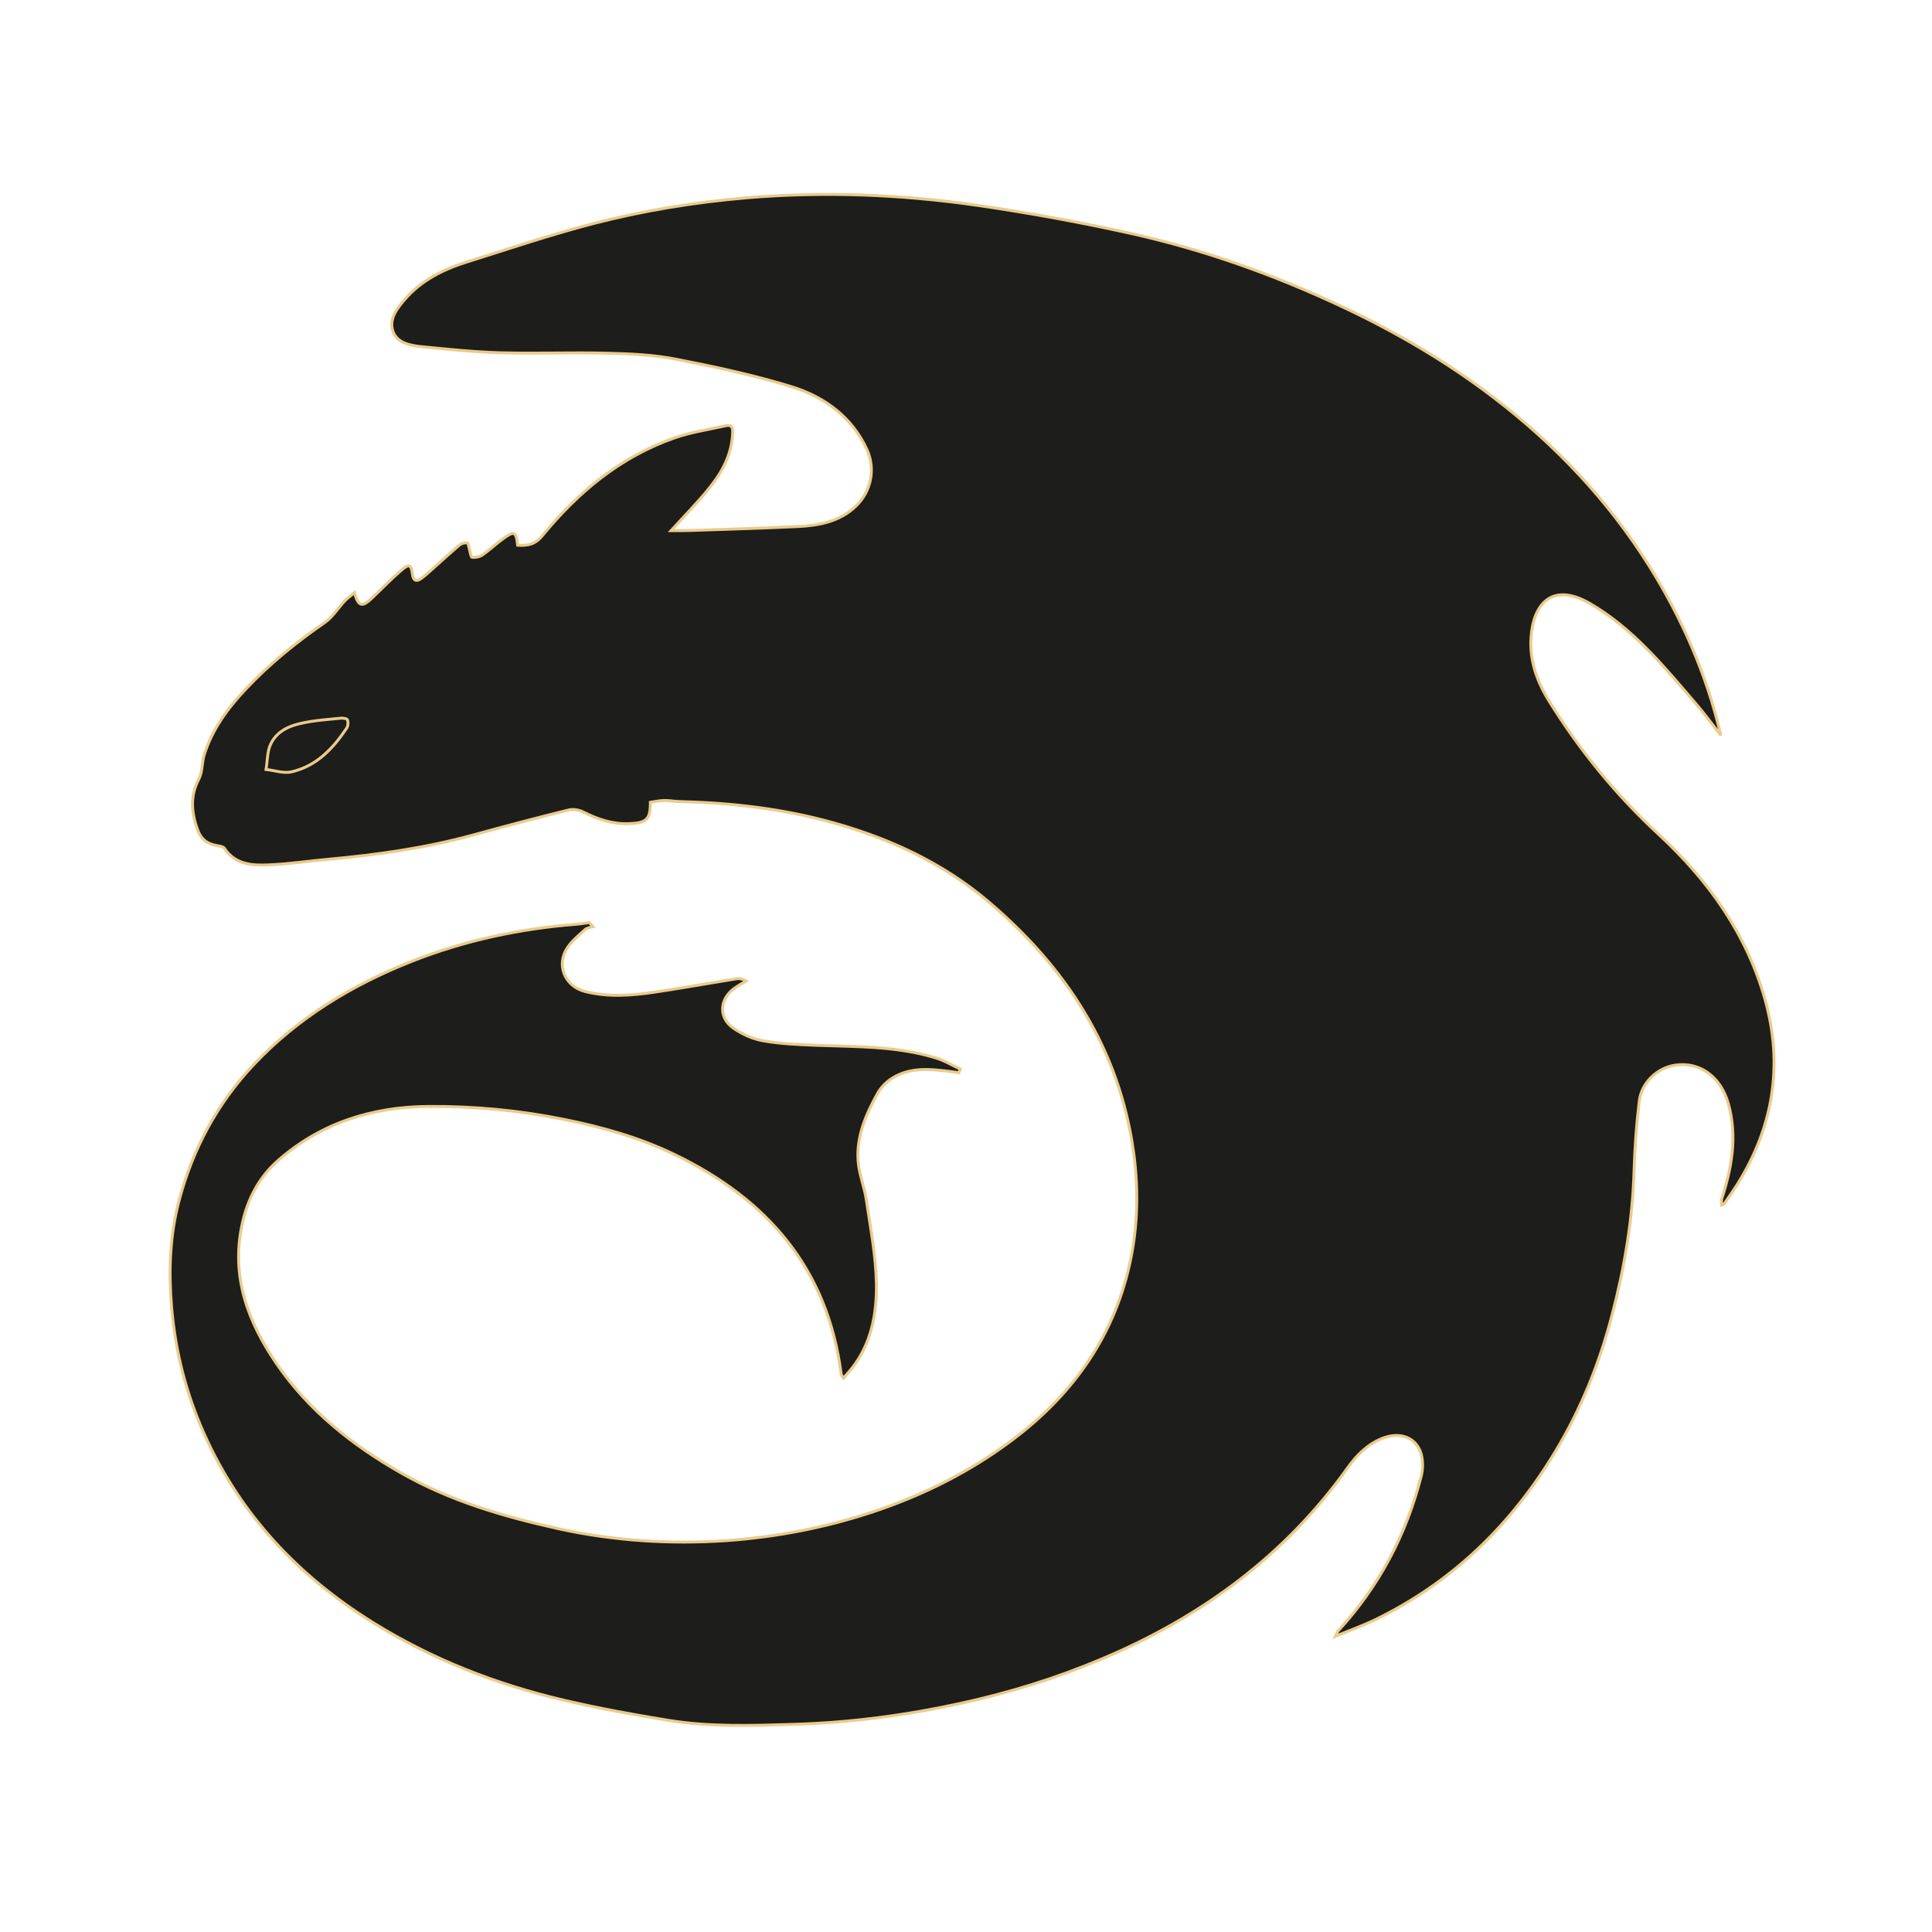
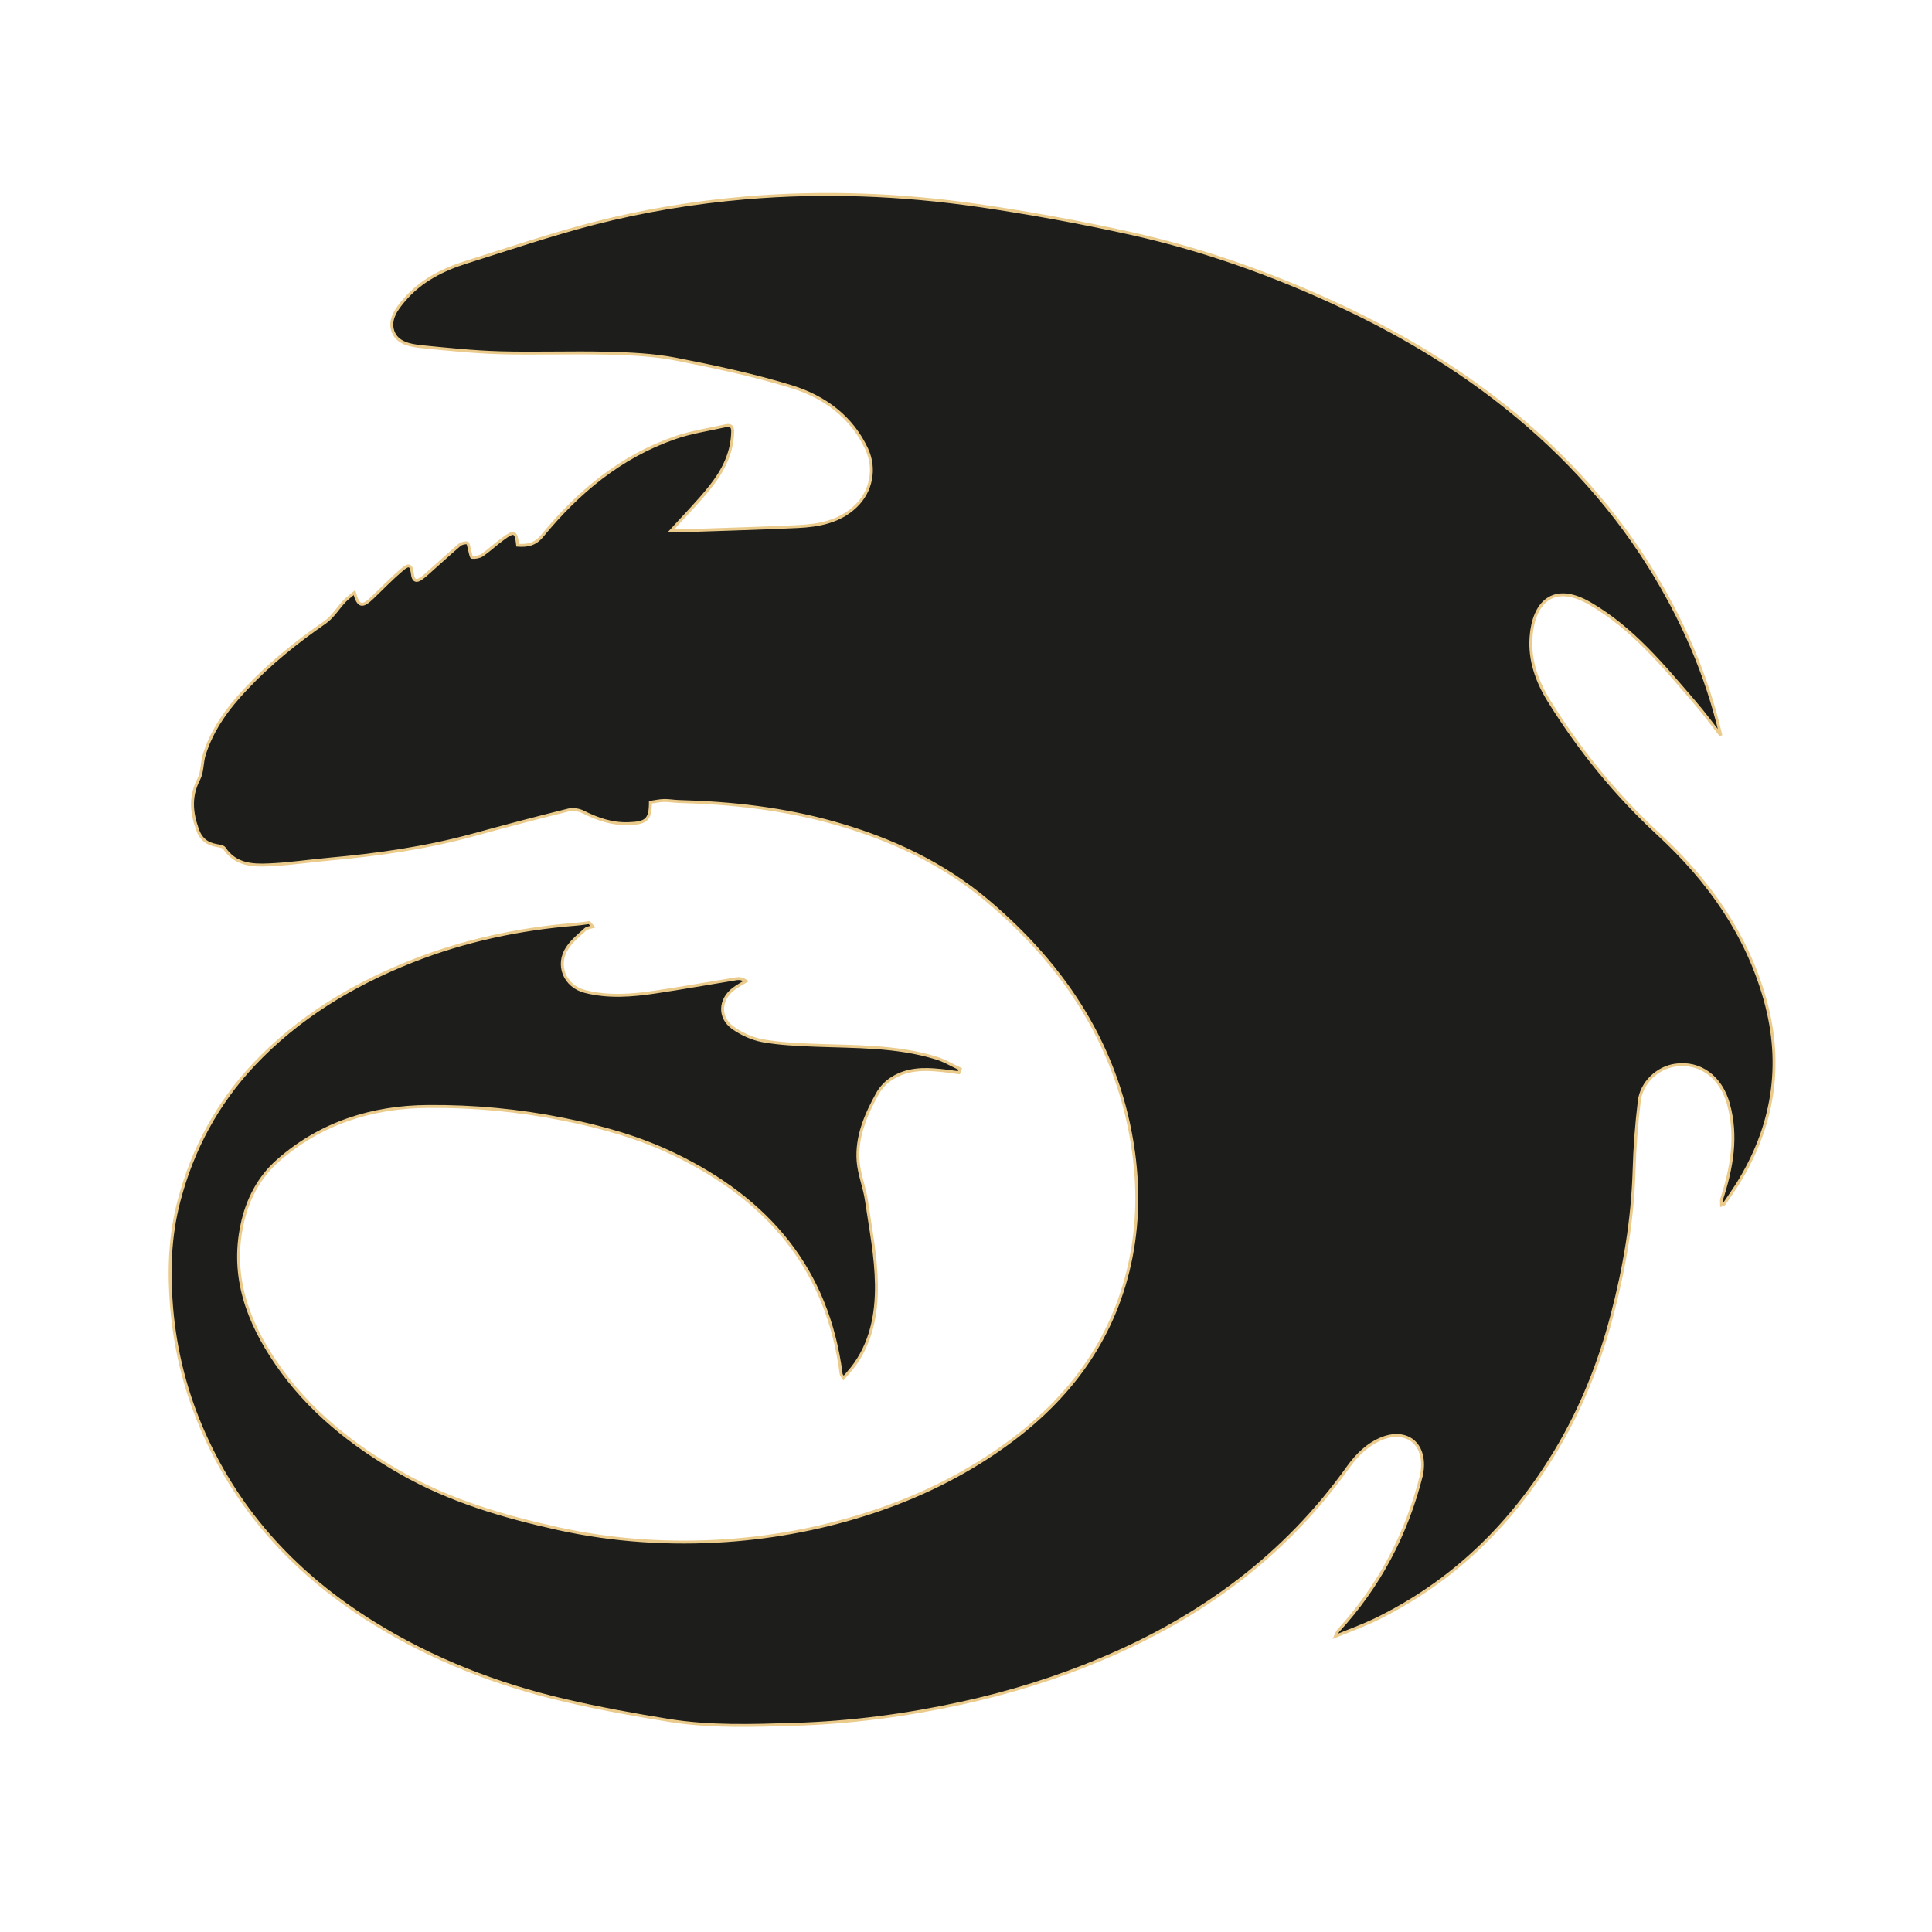
<svg xmlns="http://www.w3.org/2000/svg" width="159px" height="159px" viewBox="0 0 159 159" version="1.1">
  <g id="creature/dragon" stroke="none" stroke-width="1" fill="none" fill-rule="evenodd">
    <path d="M141.624,60.524 C140.921,59.621 140.247,58.699 139.499,57.833 C136.896,54.806 134.359,51.696 130.83,49.657 C127.797,47.906 126.197,49.619 126,52.45 C125.869,54.322 126.477,56.054 127.451,57.637 C129.978,61.725 132.983,65.413 136.531,68.691 C140.594,72.453 143.749,76.867 145.265,82.277 C146.772,87.678 145.939,92.744 142.972,97.484 C142.625,98.024 142.26,98.545 141.895,99.085 C141.876,99.113 141.811,99.123 141.689,99.169 C141.689,98.992 141.652,98.825 141.689,98.685 C142.522,96.115 142.99,93.526 142.241,90.835 C141.624,88.637 139.92,87.361 137.879,87.659 C136.419,87.864 135.09,89.084 134.912,90.611 C134.678,92.52 134.537,94.439 134.481,96.357 C134.359,100.38 133.695,104.319 132.674,108.202 C131.645,112.15 130.138,115.913 128.031,119.414 C124.38,125.485 119.503,130.263 113.044,133.364 C112.08,133.82 111.069,134.183 109.908,134.658 C110.039,134.388 110.058,134.295 110.114,134.23 C113.494,130.561 115.75,126.277 116.967,121.463 C117.098,120.913 117.116,120.261 116.976,119.721 C116.601,118.306 115.244,117.784 113.746,118.38 C112.548,118.865 111.678,119.731 110.947,120.746 C105.771,128.018 98.862,133.084 90.671,136.53 C86.927,138.113 83.079,139.305 79.11,140.171 C74.57,141.167 69.974,141.772 65.312,141.912 C61.886,142.015 58.45,142.136 55.043,141.586 C52.169,141.121 49.295,140.599 46.468,139.938 C40.88,138.634 35.581,136.576 30.704,133.54 C24.545,129.713 19.771,124.647 16.803,118.008 C15.324,114.711 14.435,111.247 14.126,107.625 C13.873,104.654 13.967,101.739 14.725,98.853 C15.839,94.597 17.87,90.816 20.885,87.613 C24.535,83.739 28.991,81.048 33.915,79.102 C38.24,77.397 42.743,76.438 47.367,76.066 C47.751,76.038 48.125,75.973 48.5,75.926 C48.603,76.038 48.706,76.159 48.799,76.271 C48.584,76.336 48.312,76.355 48.163,76.494 C47.648,76.96 47.095,77.407 46.712,77.975 C45.738,79.39 46.468,81.178 48.153,81.597 C50.063,82.082 52.001,81.933 53.92,81.644 C56.157,81.309 58.394,80.908 60.632,80.545 C60.875,80.508 61.137,80.564 61.409,80.741 C61.062,80.945 60.706,81.132 60.388,81.374 C59.218,82.24 59.134,83.73 60.304,84.577 C61.015,85.08 61.895,85.49 62.757,85.648 C64.161,85.899 65.612,85.965 67.044,86.021 C70.395,86.151 73.765,86.067 77.013,87.064 C77.716,87.268 78.352,87.669 79.026,87.976 C78.989,88.079 78.951,88.181 78.914,88.283 C78.399,88.218 77.884,88.134 77.36,88.088 C76.012,87.939 74.654,87.976 73.466,88.712 C72.96,89.01 72.492,89.494 72.211,90.006 C71.256,91.729 70.47,93.545 70.62,95.556 C70.704,96.646 71.144,97.698 71.303,98.778 C71.64,101.088 72.099,103.406 72.127,105.725 C72.155,108.156 71.706,110.586 70.105,112.616 C69.899,112.867 69.684,113.11 69.422,113.408 C69.319,113.24 69.234,113.165 69.225,113.082 C68.12,104.44 63.168,98.694 55.502,95.007 C52.609,93.61 49.548,92.753 46.393,92.12 C42.705,91.375 38.979,91.03 35.244,91.058 C30.639,91.086 26.37,92.427 22.86,95.528 C21.287,96.916 20.342,98.75 19.911,100.827 C19.012,105.092 20.407,108.789 22.757,112.225 C25.397,116.08 28.972,118.92 33.007,121.22 C37.023,123.511 41.423,124.806 45.925,125.802 C50.494,126.808 55.127,127.106 59.78,126.789 C63.899,126.5 67.952,125.718 71.893,124.405 C75.637,123.157 79.148,121.453 82.368,119.19 C87.573,115.549 91.298,110.828 92.834,104.608 C93.62,101.423 93.742,98.182 93.302,94.895 C92.132,86.319 87.732,79.595 81.245,74.12 C77.594,71.047 73.325,69.054 68.72,67.75 C64.516,66.558 60.229,66.074 55.886,65.962 C55.474,65.953 55.062,65.869 54.65,65.878 C54.275,65.888 53.901,65.971 53.527,66.027 C53.527,67.461 53.199,67.741 51.701,67.787 C50.363,67.825 49.174,67.415 48.004,66.828 C47.657,66.651 47.161,66.567 46.787,66.661 C44.156,67.312 41.544,68.002 38.933,68.719 C35.038,69.789 31.06,70.348 27.053,70.711 C25.406,70.86 23.768,71.112 22.12,71.177 C20.753,71.242 19.359,71.158 18.469,69.817 C18.366,69.668 18.076,69.631 17.861,69.594 C17.056,69.454 16.541,69.082 16.251,68.262 C15.745,66.847 15.633,65.515 16.363,64.118 C16.672,63.522 16.606,62.759 16.812,62.098 C17.477,59.993 18.76,58.261 20.257,56.678 C22.204,54.611 24.404,52.841 26.745,51.221 C27.381,50.783 27.812,50.048 28.355,49.47 C28.589,49.228 28.869,49.023 29.169,48.772 C29.497,49.945 29.806,50.001 30.667,49.172 C31.463,48.409 32.23,47.608 33.073,46.891 C33.672,46.379 33.85,46.481 33.943,47.245 C33.999,47.766 34.243,47.906 34.655,47.617 C35.029,47.356 35.357,47.021 35.703,46.723 C36.415,46.09 37.117,45.447 37.837,44.833 C37.997,44.712 38.268,44.647 38.455,44.684 C38.549,44.703 38.577,45.028 38.633,45.205 C38.699,45.438 38.755,45.848 38.848,45.867 C39.12,45.894 39.466,45.829 39.691,45.68 C40.281,45.271 40.805,44.768 41.385,44.349 C42.321,43.66 42.48,43.725 42.602,44.87 C43.398,44.926 44.034,44.814 44.615,44.107 C47.564,40.512 51.055,37.588 55.53,36.033 C56.878,35.558 58.329,35.353 59.733,35.036 C60.192,34.934 60.313,35.148 60.295,35.586 C60.248,37.318 59.49,38.771 58.45,40.074 C57.449,41.332 56.307,42.477 55.23,43.669 C55.698,43.669 56.232,43.678 56.756,43.66 C59.724,43.557 62.691,43.473 65.658,43.334 C67.4,43.25 69.103,42.933 70.433,41.657 C71.706,40.438 72.071,38.584 71.341,36.983 C70.105,34.31 67.858,32.671 65.172,31.833 C62.054,30.874 58.834,30.185 55.633,29.561 C53.77,29.198 51.832,29.114 49.932,29.067 C46.993,28.993 44.053,29.114 41.123,29.03 C38.961,28.965 36.808,28.741 34.655,28.527 C33.728,28.425 32.67,28.229 32.333,27.252 C32.005,26.274 32.642,25.426 33.269,24.691 C34.636,23.089 36.452,22.176 38.418,21.562 C41.881,20.472 45.326,19.308 48.837,18.396 C52.956,17.334 57.159,16.645 61.409,16.282 C67.793,15.742 74.158,15.993 80.477,16.906 C84.755,17.53 89.033,18.312 93.255,19.252 C99.171,20.584 104.872,22.623 110.376,25.203 C114.832,27.289 119.054,29.757 122.948,32.736 C128.003,36.601 132.328,41.164 135.717,46.565 C138.422,50.886 140.453,55.495 141.624,60.524" id="Path" fill="#1D1D1B" />
    <path d="M28.13,59.099 C27.147,59.202 26.323,59.248 25.509,59.388 C24.217,59.602 22.916,59.937 22.289,61.213 C21.98,61.837 22.017,62.619 21.895,63.327 C22.588,63.401 23.337,63.671 23.983,63.522 C26.042,63.057 27.4,61.613 28.523,59.937 C28.645,59.76 28.673,59.425 28.589,59.239 C28.532,59.108 28.195,59.118 28.13,59.099" id="Path" fill="#1D1D1B" />
    <path d="M141.624,60.524 C140.921,59.621 140.247,58.699 139.499,57.833 C136.896,54.806 134.359,51.696 130.83,49.657 C127.797,47.906 126.197,49.619 126,52.45 C125.869,54.322 126.477,56.054 127.451,57.637 C129.978,61.725 132.983,65.413 136.531,68.691 C140.594,72.453 143.749,76.867 145.265,82.277 C146.772,87.678 145.939,92.744 142.972,97.484 C142.625,98.024 142.26,98.545 141.895,99.085 C141.876,99.113 141.811,99.123 141.689,99.169 C141.689,98.992 141.652,98.825 141.689,98.685 C142.522,96.115 142.99,93.526 142.241,90.835 C141.624,88.637 139.92,87.361 137.879,87.659 C136.419,87.864 135.09,89.084 134.912,90.611 C134.678,92.52 134.537,94.439 134.481,96.357 C134.359,100.38 133.695,104.319 132.674,108.202 C131.645,112.15 130.138,115.913 128.031,119.414 C124.38,125.485 119.503,130.263 113.044,133.364 C112.08,133.82 111.069,134.183 109.908,134.658 C110.039,134.388 110.058,134.295 110.114,134.23 C113.494,130.561 115.75,126.277 116.967,121.463 C117.098,120.913 117.116,120.261 116.976,119.721 C116.601,118.306 115.244,117.784 113.746,118.38 C112.548,118.865 111.678,119.731 110.947,120.746 C105.771,128.018 98.862,133.084 90.671,136.53 C86.927,138.113 83.079,139.305 79.11,140.171 C74.57,141.167 69.974,141.772 65.312,141.912 C61.886,142.015 58.45,142.136 55.043,141.586 C52.169,141.121 49.295,140.599 46.468,139.938 C40.88,138.634 35.581,136.576 30.704,133.54 C24.545,129.713 19.771,124.647 16.803,118.008 C15.324,114.711 14.435,111.247 14.126,107.625 C13.873,104.654 13.967,101.739 14.725,98.853 C15.839,94.597 17.87,90.816 20.885,87.613 C24.535,83.739 28.991,81.048 33.915,79.102 C38.24,77.397 42.743,76.438 47.367,76.066 C47.751,76.038 48.125,75.973 48.5,75.926 C48.603,76.038 48.706,76.159 48.799,76.271 C48.584,76.336 48.312,76.355 48.163,76.494 C47.648,76.96 47.095,77.407 46.712,77.975 C45.738,79.39 46.468,81.178 48.153,81.597 C50.063,82.082 52.001,81.933 53.92,81.644 C56.157,81.309 58.394,80.908 60.632,80.545 C60.875,80.508 61.137,80.564 61.409,80.741 C61.062,80.945 60.706,81.132 60.388,81.374 C59.218,82.24 59.134,83.73 60.304,84.577 C61.015,85.08 61.895,85.49 62.757,85.648 C64.161,85.899 65.612,85.965 67.044,86.021 C70.395,86.151 73.765,86.067 77.013,87.064 C77.716,87.268 78.352,87.669 79.026,87.976 C78.989,88.079 78.951,88.181 78.914,88.283 C78.399,88.218 77.884,88.134 77.36,88.088 C76.012,87.939 74.654,87.976 73.466,88.712 C72.96,89.01 72.492,89.494 72.211,90.006 C71.256,91.729 70.47,93.545 70.62,95.556 C70.704,96.646 71.144,97.698 71.303,98.778 C71.64,101.088 72.099,103.406 72.127,105.725 C72.155,108.156 71.706,110.586 70.105,112.616 C69.899,112.867 69.684,113.11 69.422,113.408 C69.319,113.24 69.234,113.165 69.225,113.082 C68.12,104.44 63.168,98.694 55.502,95.007 C52.609,93.61 49.548,92.753 46.393,92.12 C42.705,91.375 38.979,91.03 35.244,91.058 C30.639,91.086 26.37,92.427 22.86,95.528 C21.287,96.916 20.342,98.75 19.911,100.827 C19.012,105.092 20.407,108.789 22.757,112.225 C25.397,116.08 28.972,118.92 33.007,121.22 C37.023,123.511 41.423,124.806 45.925,125.802 C50.494,126.808 55.127,127.106 59.78,126.789 C63.899,126.5 67.952,125.718 71.893,124.405 C75.637,123.157 79.148,121.453 82.368,119.19 C87.573,115.549 91.298,110.828 92.834,104.608 C93.62,101.423 93.742,98.182 93.302,94.895 C92.132,86.319 87.732,79.595 81.245,74.12 C77.594,71.047 73.325,69.054 68.72,67.75 C64.516,66.558 60.229,66.074 55.886,65.962 C55.474,65.953 55.062,65.869 54.65,65.878 C54.275,65.888 53.901,65.971 53.527,66.027 C53.527,67.461 53.199,67.741 51.701,67.787 C50.363,67.825 49.174,67.415 48.004,66.828 C47.657,66.651 47.161,66.567 46.787,66.661 C44.156,67.312 41.544,68.002 38.933,68.719 C35.038,69.789 31.06,70.348 27.053,70.711 C25.406,70.86 23.768,71.112 22.12,71.177 C20.753,71.242 19.359,71.158 18.469,69.817 C18.366,69.668 18.076,69.631 17.861,69.594 C17.056,69.454 16.541,69.082 16.251,68.262 C15.745,66.847 15.633,65.515 16.363,64.118 C16.672,63.522 16.606,62.759 16.812,62.098 C17.477,59.993 18.76,58.261 20.257,56.678 C22.204,54.611 24.404,52.841 26.745,51.221 C27.381,50.783 27.812,50.048 28.355,49.47 C28.589,49.228 28.869,49.023 29.169,48.772 C29.497,49.945 29.806,50.001 30.667,49.172 C31.463,48.409 32.23,47.608 33.073,46.891 C33.672,46.379 33.85,46.481 33.943,47.245 C33.999,47.766 34.243,47.906 34.655,47.617 C35.029,47.356 35.357,47.021 35.703,46.723 C36.415,46.09 37.117,45.447 37.837,44.833 C37.997,44.712 38.268,44.647 38.455,44.684 C38.549,44.703 38.577,45.028 38.633,45.205 C38.699,45.438 38.755,45.848 38.848,45.867 C39.12,45.894 39.466,45.829 39.691,45.68 C40.281,45.271 40.805,44.768 41.385,44.349 C42.321,43.66 42.48,43.725 42.602,44.87 C43.398,44.926 44.034,44.814 44.615,44.107 C47.564,40.512 51.055,37.588 55.53,36.033 C56.878,35.558 58.329,35.353 59.733,35.036 C60.192,34.934 60.313,35.148 60.295,35.586 C60.248,37.318 59.49,38.771 58.45,40.074 C57.449,41.332 56.307,42.477 55.23,43.669 C55.698,43.669 56.232,43.678 56.756,43.66 C59.724,43.557 62.691,43.473 65.658,43.334 C67.4,43.25 69.103,42.933 70.433,41.657 C71.706,40.438 72.071,38.584 71.341,36.983 C70.105,34.31 67.858,32.671 65.172,31.833 C62.054,30.874 58.834,30.185 55.633,29.561 C53.77,29.198 51.832,29.114 49.932,29.067 C46.993,28.993 44.053,29.114 41.123,29.03 C38.961,28.965 36.808,28.741 34.655,28.527 C33.728,28.425 32.67,28.229 32.333,27.252 C32.005,26.274 32.642,25.426 33.269,24.691 C34.636,23.089 36.452,22.176 38.418,21.562 C41.881,20.472 45.326,19.308 48.837,18.396 C52.956,17.334 57.159,16.645 61.409,16.282 C67.793,15.742 74.158,15.993 80.477,16.906 C84.755,17.53 89.033,18.312 93.255,19.252 C99.171,20.584 104.872,22.623 110.376,25.203 C114.832,27.289 119.054,29.757 122.948,32.736 C128.003,36.601 132.328,41.164 135.717,46.565 C138.422,50.886 140.453,55.495 141.624,60.524 Z" id="Path" stroke="#EACB8C" stroke-width="0.24" />
-     <path d="M28.13,59.099 C27.147,59.202 26.323,59.248 25.509,59.388 C24.217,59.602 22.916,59.937 22.289,61.213 C21.98,61.837 22.017,62.619 21.895,63.327 C22.588,63.401 23.337,63.671 23.983,63.522 C26.042,63.057 27.4,61.613 28.523,59.937 C28.645,59.76 28.673,59.425 28.589,59.239 C28.532,59.108 28.195,59.118 28.13,59.099 Z" id="Path" stroke="#EACB8C" stroke-width="0.24" />
  </g>
</svg>
